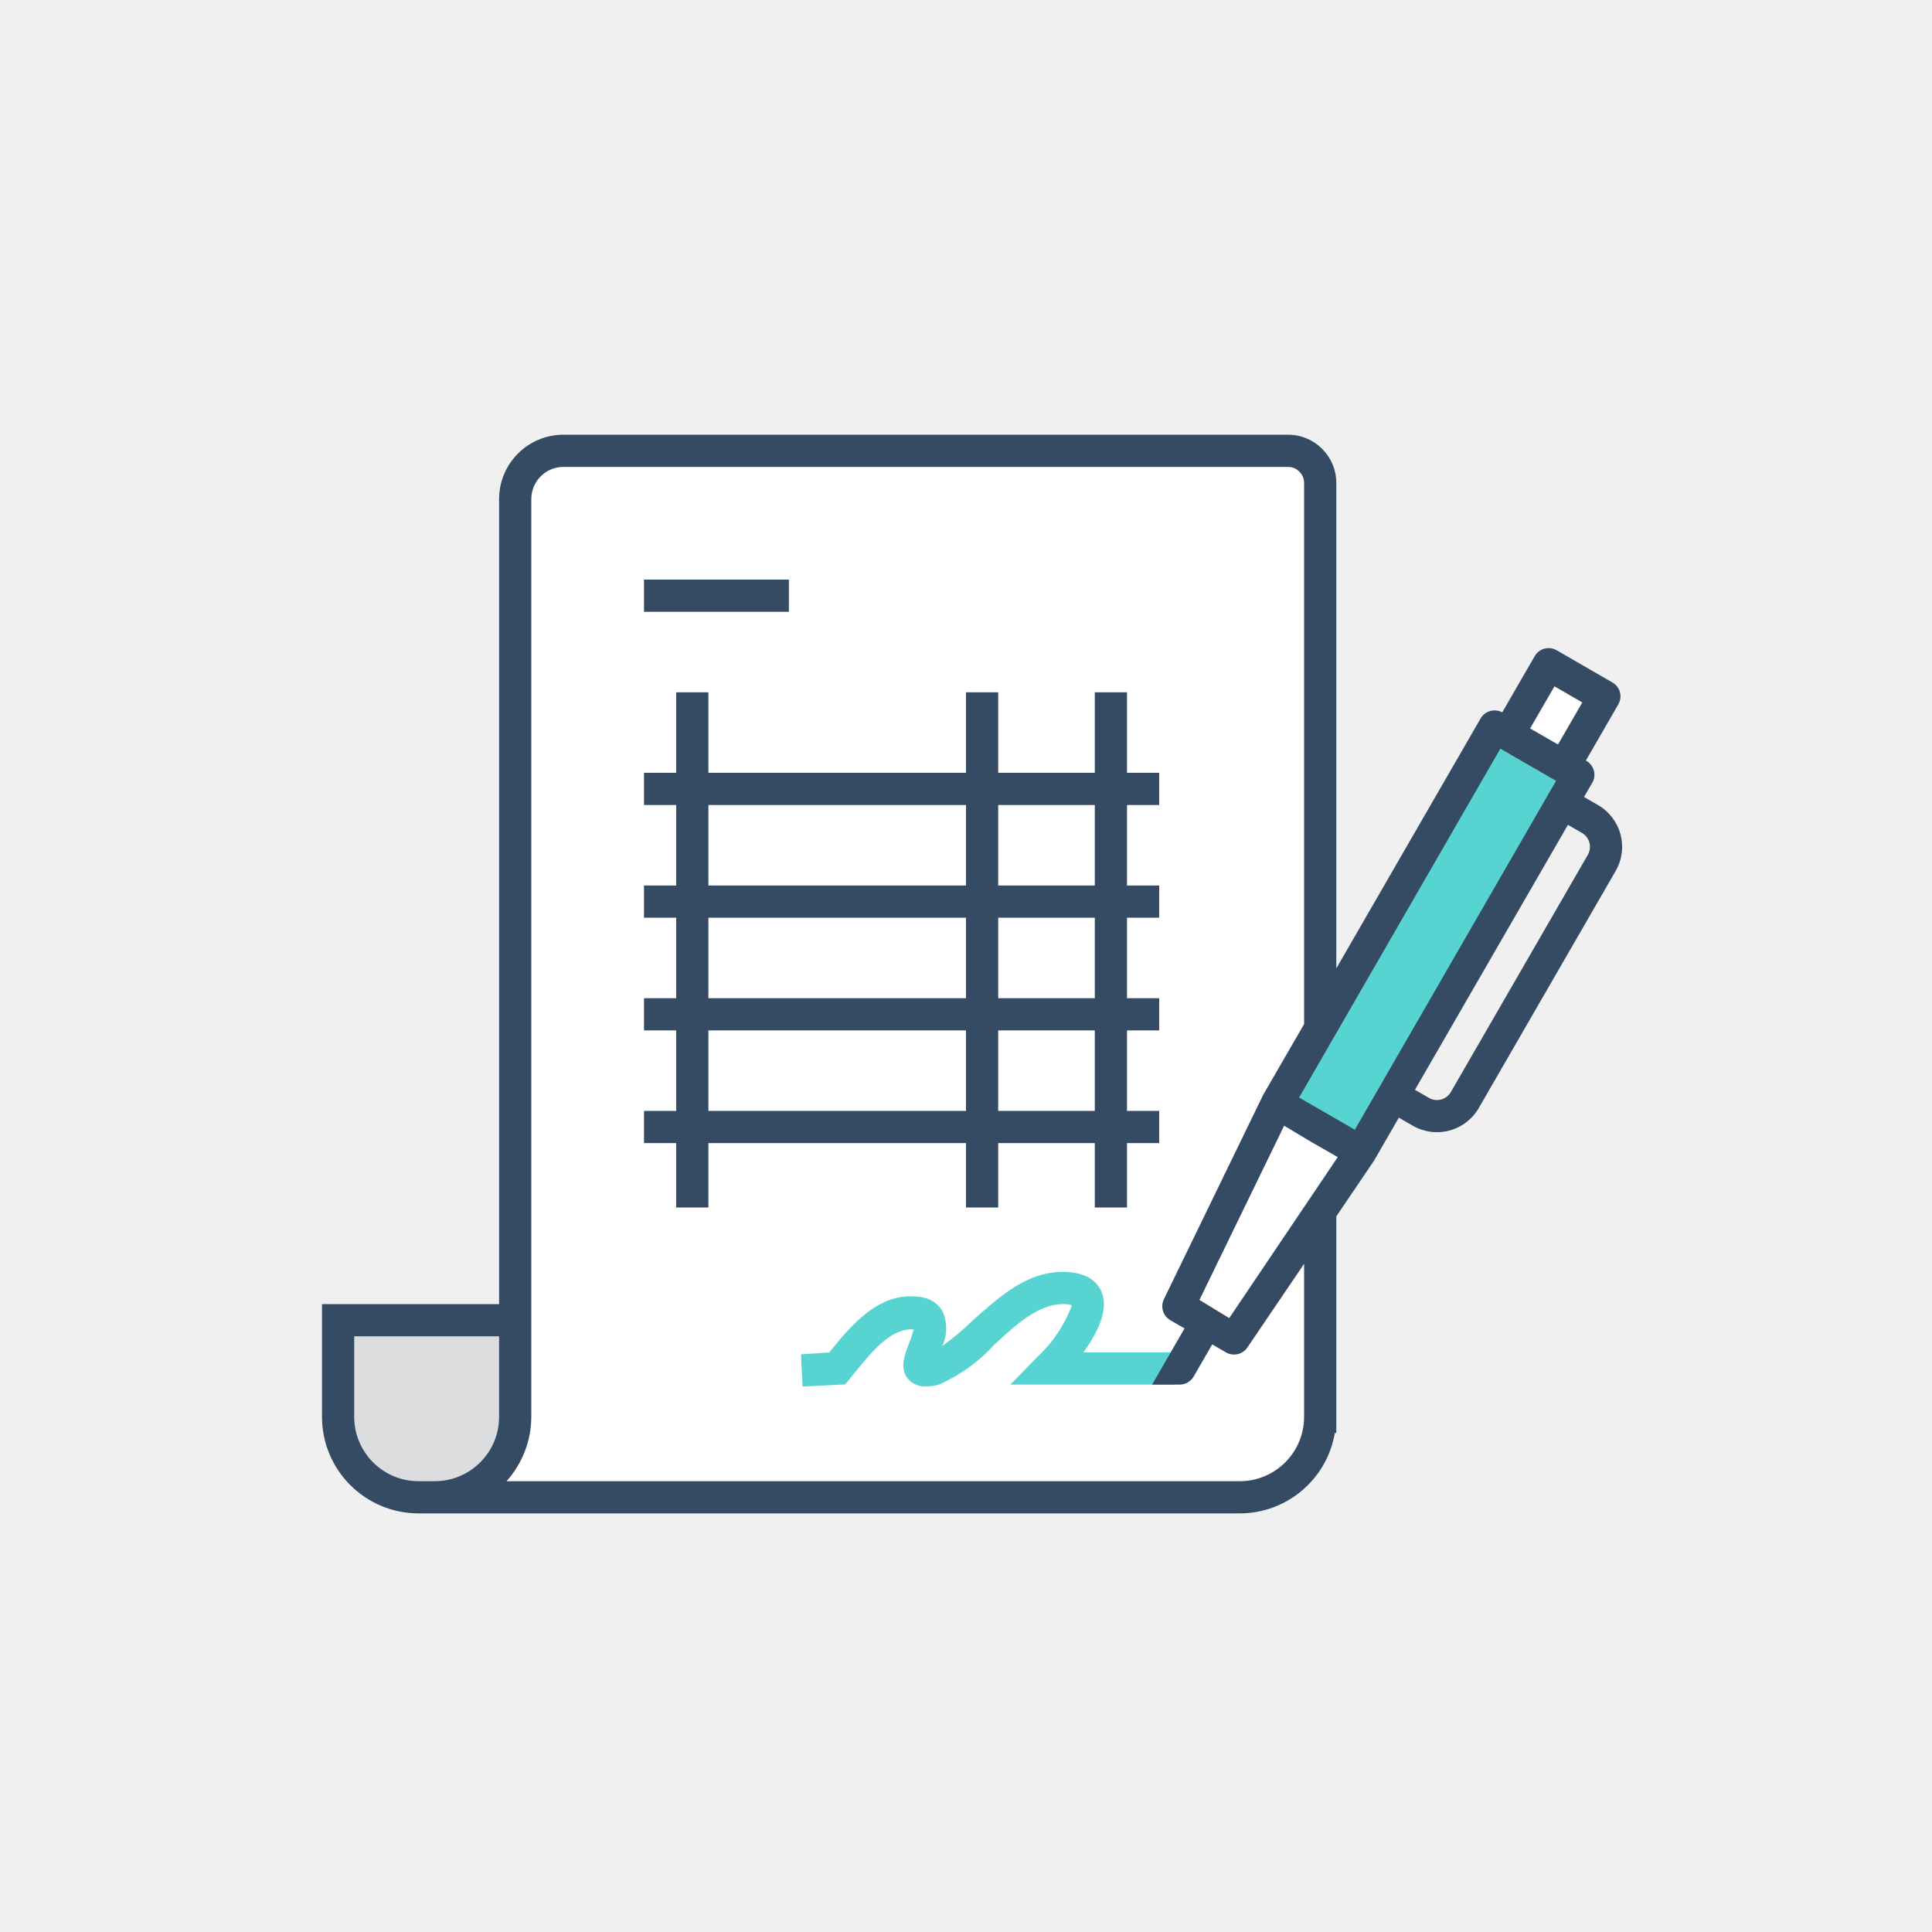
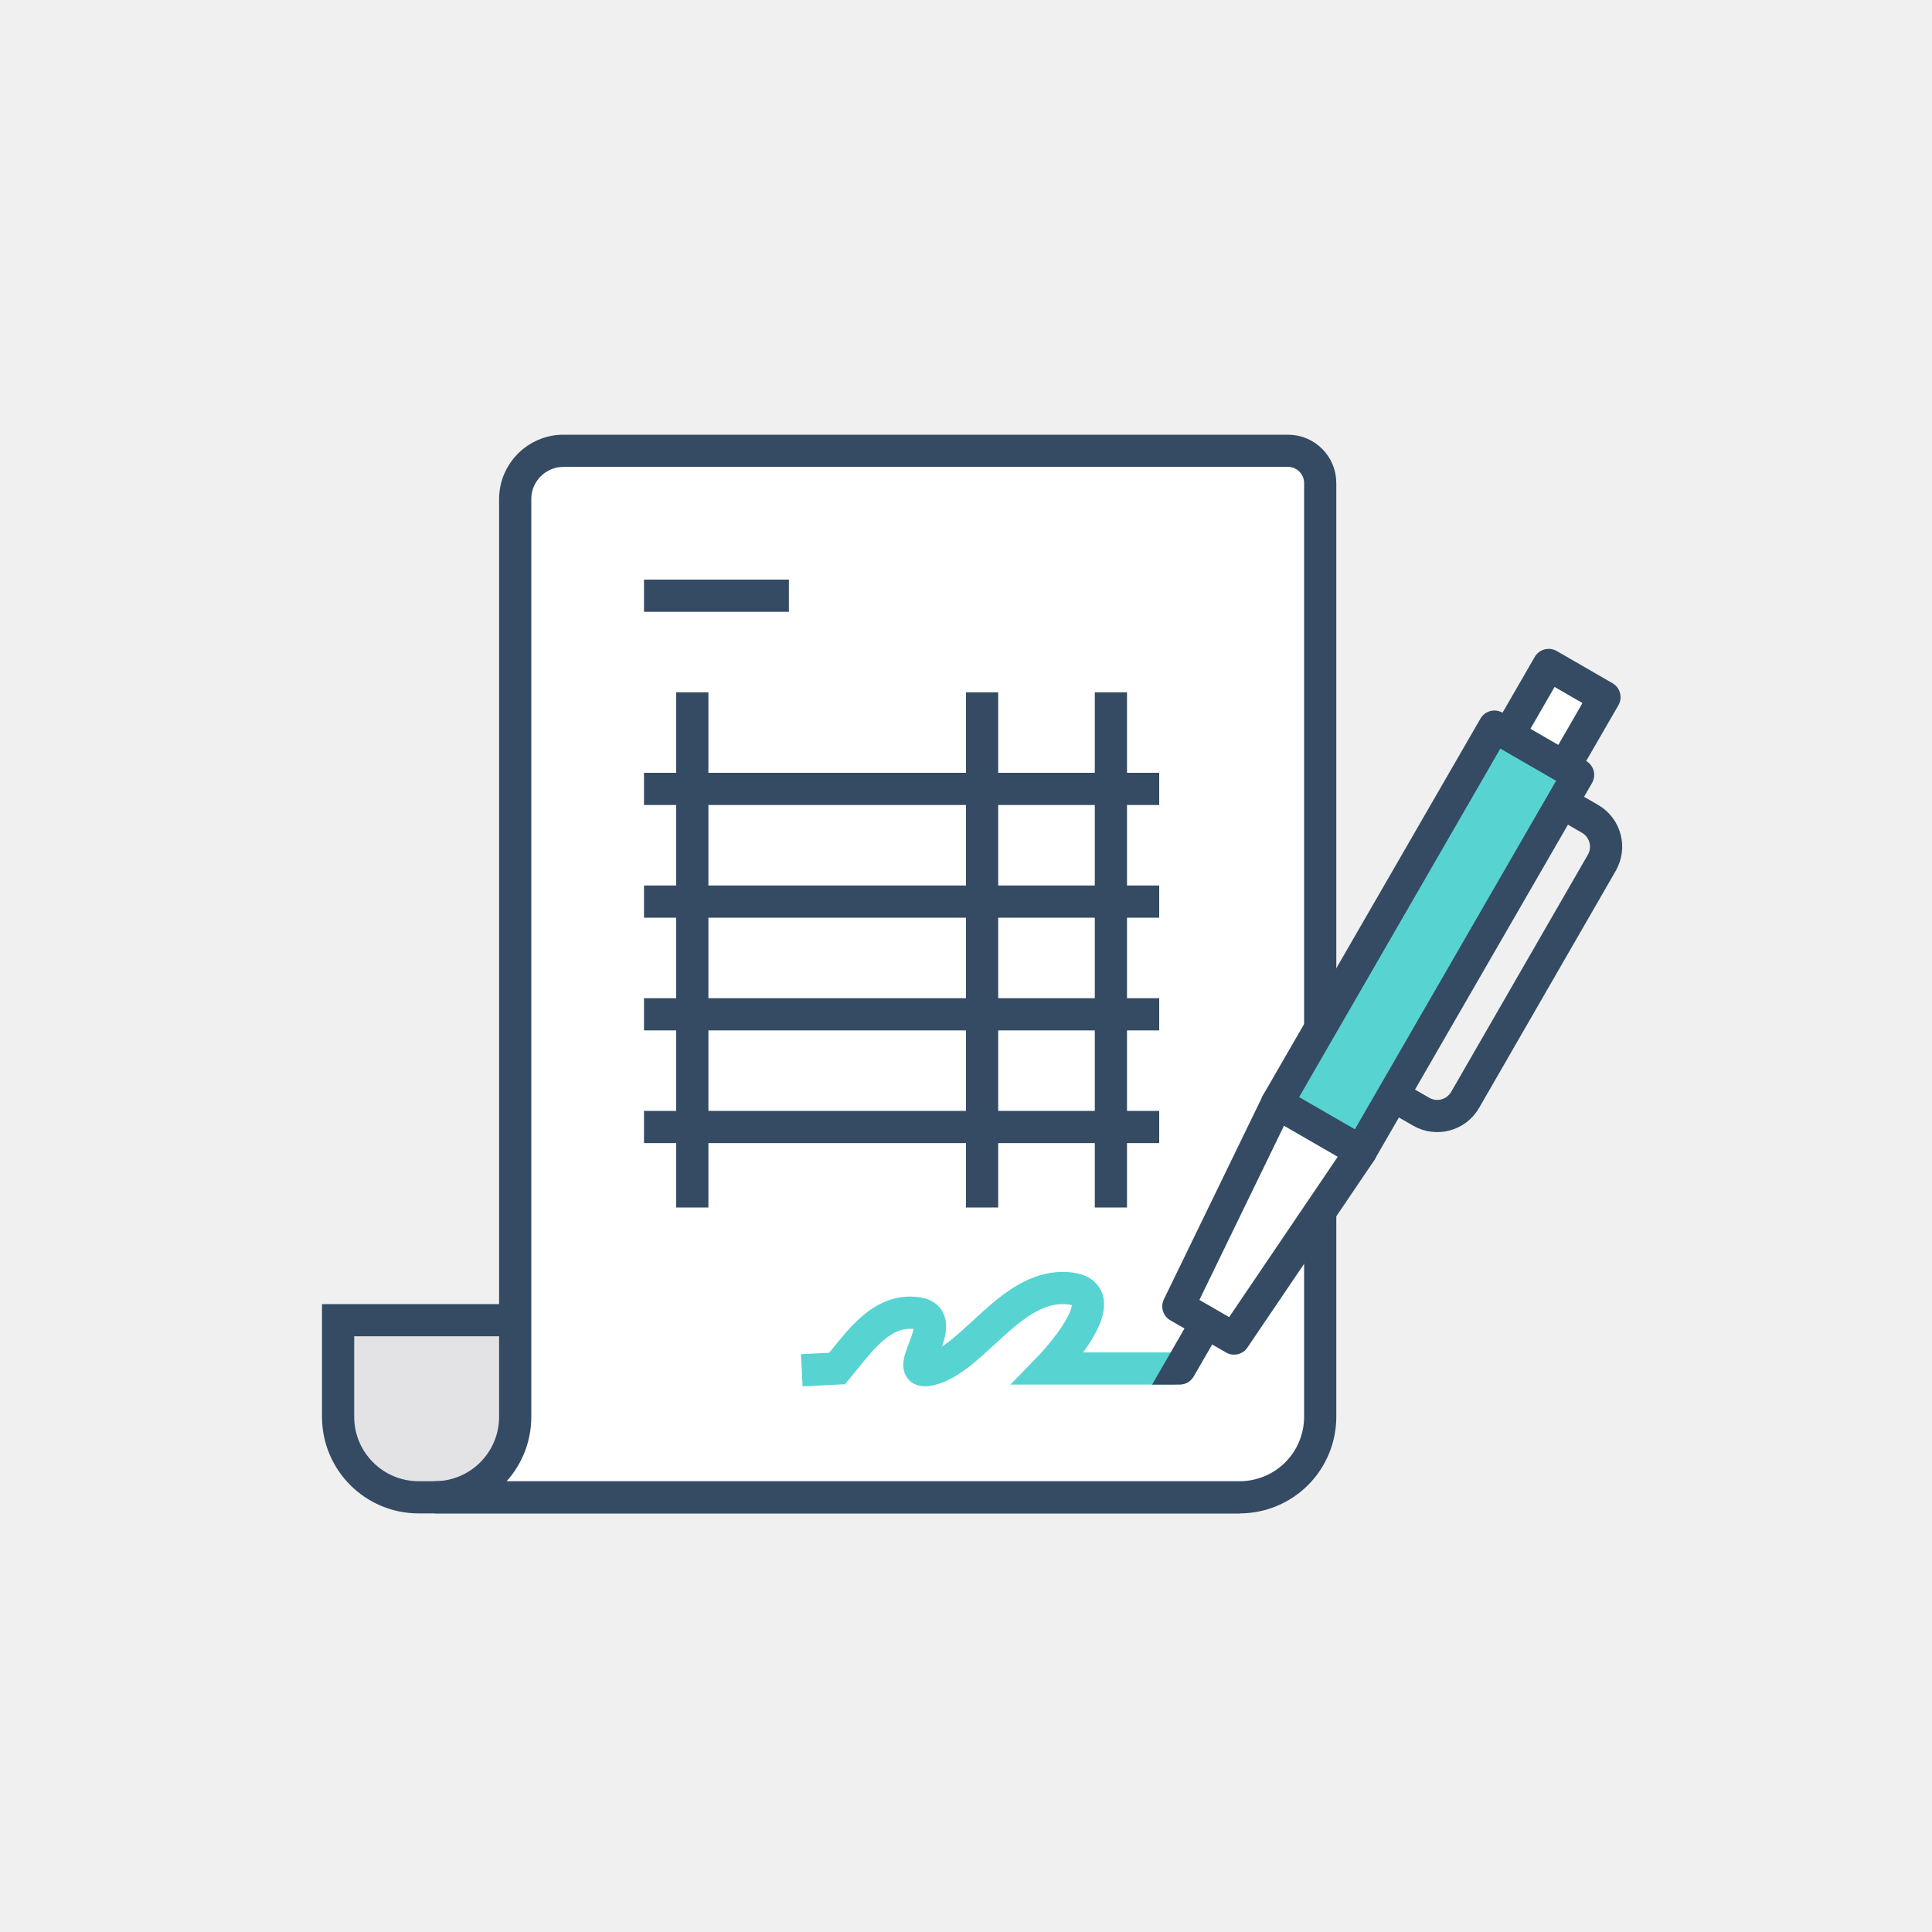
<svg xmlns="http://www.w3.org/2000/svg" width="120" height="120" viewBox="0 0 120 120">
-   <g id="bounding">
-     <rect width="120" height="120" fill="none" />
-   </g>
-   <g id="illu">
-     <path d="M21,88V82H72v6h0a5,5,0,0,0,5,5H26A5,5,0,0,1,21,88Z" fill="#dcddde" />
-     <path d="M77,93a5,5,0,0,0,5-5h0V30a2,2,0,0,0-2-2H35a3,3,0,0,0-3,3V88a5,5,0,0,1-5,5Z" fill="#fff" />
-     <path d="M57.46,86.11a1.33,1.33,0,0,1-1-.4c-.62-.65-.29-1.51,0-2.27a6.84,6.84,0,0,0,.29-.87c-1.41-.09-2.58,1.36-3.62,2.64l-.64.78-2.64.13-.1-2L51.51,84l.07-.09c1.29-1.58,3.05-3.74,5.57-3.35a1.82,1.82,0,0,1,1.38.86,2.59,2.59,0,0,1,0,2.18,16.26,16.26,0,0,0,1.88-1.58C62,80.62,63.71,79,66,79h0c1.57,0,2.18.67,2.42,1.24.47,1.11-.27,2.57-1.13,3.76H73v2H62.76l1.65-1.7a8.37,8.37,0,0,0,2.17-3.23A1.78,1.78,0,0,0,66,81h0c-1.51,0-2.9,1.28-4.24,2.52A10.11,10.11,0,0,1,58.31,86,2.75,2.75,0,0,1,57.46,86.11Z" fill="#57d3d2" />
-     <path d="M72,50V48H70V43H68v5H62V43H60v5H44V43H42v5H40v2h2v5H40v2h2v5H40v2h2v5H40v2h2v4h2V71H60v4h2V71h6v4h2V71h2V69H70V64h2V62H70V57h2V55H70V50ZM44,50H60v5H44Zm0,7H60v5H44Zm0,12V64H60v5Zm24,0H62V64h6Zm0-7H62V57h6Zm0-7H62V50h6Z" fill="#344b63" />
-     <rect x="40" y="36" width="9" height="2" fill="#344b63" />
-     <path d="M73.27,86a1,1,0,0,0,.87-.5L90.79,56.66l-1.73-1L71.56,86Z" fill="#344b63" />
-     <rect x="89.67" y="40.63" width="4" height="25" transform="translate(38.85 -38.72) rotate(30)" fill="#fff" />
-     <rect x="85.67" y="44.82" width="6" height="27" transform="translate(41.04 -36.52) rotate(30)" fill="#57d3d2" />
-     <polygon points="84.52 71.52 79.32 68.52 73.19 81.14 76.65 83.14 84.52 71.52" fill="#fff" />
-     <path d="M99,47.87a1,1,0,0,0-.47-.61l-5.2-3a1,1,0,0,0-1.37.37L83,60.15V30a3,3,0,0,0-3-3H35a4,4,0,0,0-4,4V81H20v7a6,6,0,0,0,6,6H77a6,6,0,0,0,5.91-5H83V75.55l2.35-3.47v0l0,0,13.5-23.38A1,1,0,0,0,99,47.87ZM27,93h0Zm4-5a4,4,0,0,1-4,4H26a4,4,0,0,1-4-4V83h9Zm50-.53V88a4,4,0,0,1-4,4H31.46A6,6,0,0,0,33,88V31a2,2,0,0,1,2-2H80a1,1,0,0,1,1,1V63.61L78.46,68v0l0,0L72.29,80.7a1,1,0,0,0,.4,1.3l3.46,2a1,1,0,0,0,1.33-.31L81,78.5Zm2.09-15.6-6.74,10L74.5,80.74l5.26-10.82,1.67,1Zm1.06-1.7-1.73-1-1.73-1L93.19,46.5l3.46,2Z" fill="#344b63" />
-     <path d="M100.65,51.82A3,3,0,0,0,99.25,50l-1.73-1-1,1.73,1.73,1a1,1,0,0,1,.37,1.37l-8.5,14.72a1,1,0,0,1-1.37.37l-1.73-1-1,1.73,1.73,1a3,3,0,0,0,4.1-1.1l8.5-14.72A3,3,0,0,0,100.65,51.82Z" fill="#344b63" />
-     <path d="M100.62,43a1,1,0,0,0-.47-.61l-3.46-2a1,1,0,0,0-1.37.37l-2.5,4.33,1.73,1,2-3.46,1.73,1-2,3.46,1.73,1,2.5-4.33A1,1,0,0,0,100.62,43Z" fill="#344b63" />
+   <g fill="none" fill-rule="evenodd">
+     <rect width="120" height="120" />
+     <g transform="translate(21 28)">
+       <path fill="#E3E3E6" fill-rule="nonzero" stroke="#344B63" stroke-width="2" d="M0,60 L0,54 L51,54 L51,60 C51,62.761 53.239,65 56,65 L5,65 C2.239,65 0,62.761 0,60 Z" />
+       <path fill="#FFF" fill-rule="nonzero" stroke="#344B63" stroke-width="2" d="M56,65 C57.326,65 58.598,64.473 59.536,63.536 C60.473,62.598 61,61.326 61,60 L61,2 C61,0.895 60.105,0 59,0 L14,0 C12.343,-3.55271368e-15 11,1.343 11,3 L11,60 C11,62.761 8.761,65 6,65 L56,65 Z" />
+       <rect width="32" height="2" x="19" y="20" fill="#344B63" fill-rule="nonzero" />
+       <rect width="32" height="2" x="6" y="30" fill="#344B63" fill-rule="nonzero" transform="rotate(90 22 31)" />
+       <rect width="32" height="2" x="32" y="30" fill="#344B63" fill-rule="nonzero" transform="rotate(90 48 31)" />
+       <rect width="32" height="2" x="24" y="30" fill="#344B63" fill-rule="nonzero" transform="rotate(90 40 31)" />
+       <rect width="32" height="2" x="19" y="27" fill="#344B63" fill-rule="nonzero" />
+       <rect width="32" height="2" x="19" y="34" fill="#344B63" fill-rule="nonzero" />
+       <rect width="32" height="2" x="19" y="41" fill="#344B63" fill-rule="nonzero" />
+       <path stroke="#57D3D2" stroke-width="2" d="M52,57 L44.13,57 C44.13,57 49,52 45,52 C41.76,52 39.51,56.19 37,57 C34.49,57.81 38.28,53.92 36,53.57 C33.72,53.22 32.3,55.44 31,57 L28.8,57.11" style="mix-blend-mode:multiply" />
+       <rect width="9" height="2" x="19" y="8" fill="#344B63" fill-rule="nonzero" />
+       <path fill="#344B63" fill-rule="nonzero" d="M52.27,58 C52.629,58.001 52.961,57.811 53.14,57.5 L69.79,28.66 L68.06,27.66 L50.56,58 L52.27,58 Z" />
+       <path stroke="#344B63" stroke-linecap="round" stroke-width="2" d="M72.56,19.86 L77.76,22.86 C78.715,23.413 79.041,24.634 78.49,25.59 L70,40.32 C69.447,41.275 68.226,41.601 67.27,41.05 L64.67,39.55" />
+       <rect width="4" height="25" x="68.674" y="12.627" fill="#FFF" fill-rule="nonzero" stroke="#344B63" stroke-linecap="round" stroke-linejoin="round" stroke-width="2" transform="rotate(30 70.674 25.127)" />
+       <rect width="6" height="27" x="64.67" y="16.822" fill="#57D3D2" fill-rule="nonzero" stroke="#344B63" stroke-linecap="round" stroke-linejoin="round" stroke-width="2" transform="rotate(30 67.67 30.322)" />
+       <polygon fill="#FFF" fill-rule="nonzero" stroke="#344B63" stroke-linecap="round" stroke-linejoin="round" stroke-width="2" points="63.52 43.52 58.32 40.52 52.19 53.14 55.65 55.14" />
+     </g>
  </g>
</svg>
